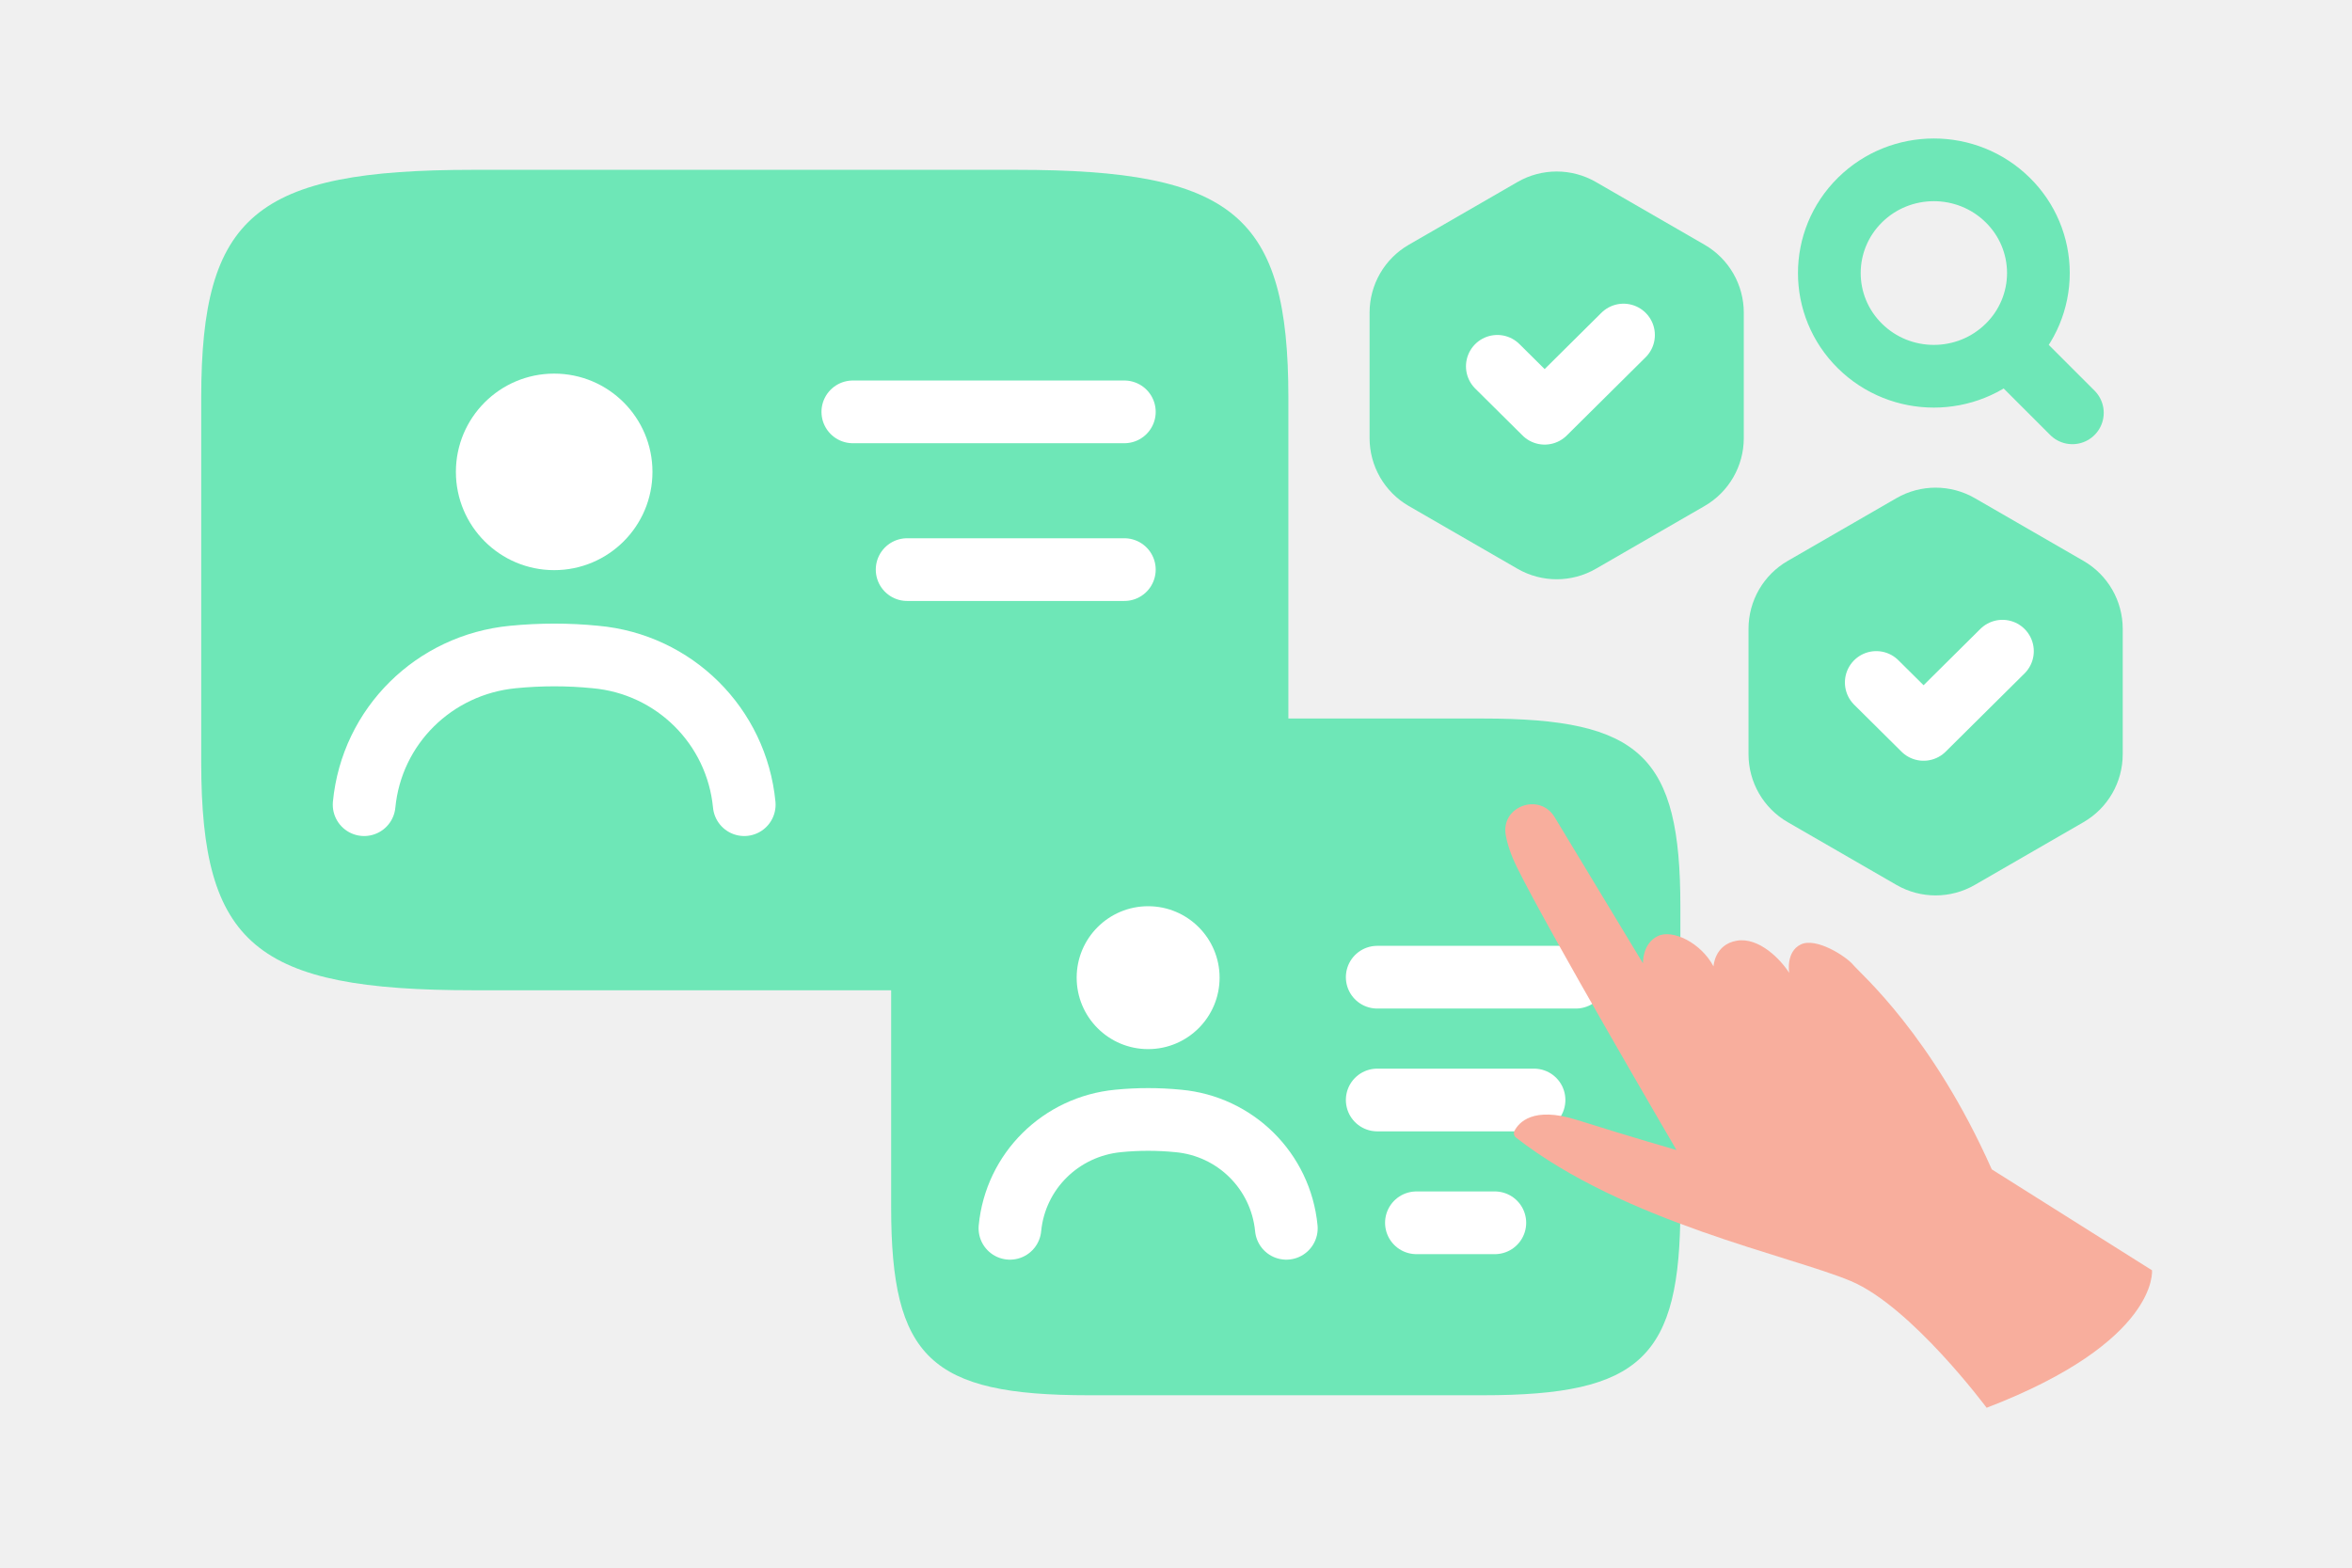
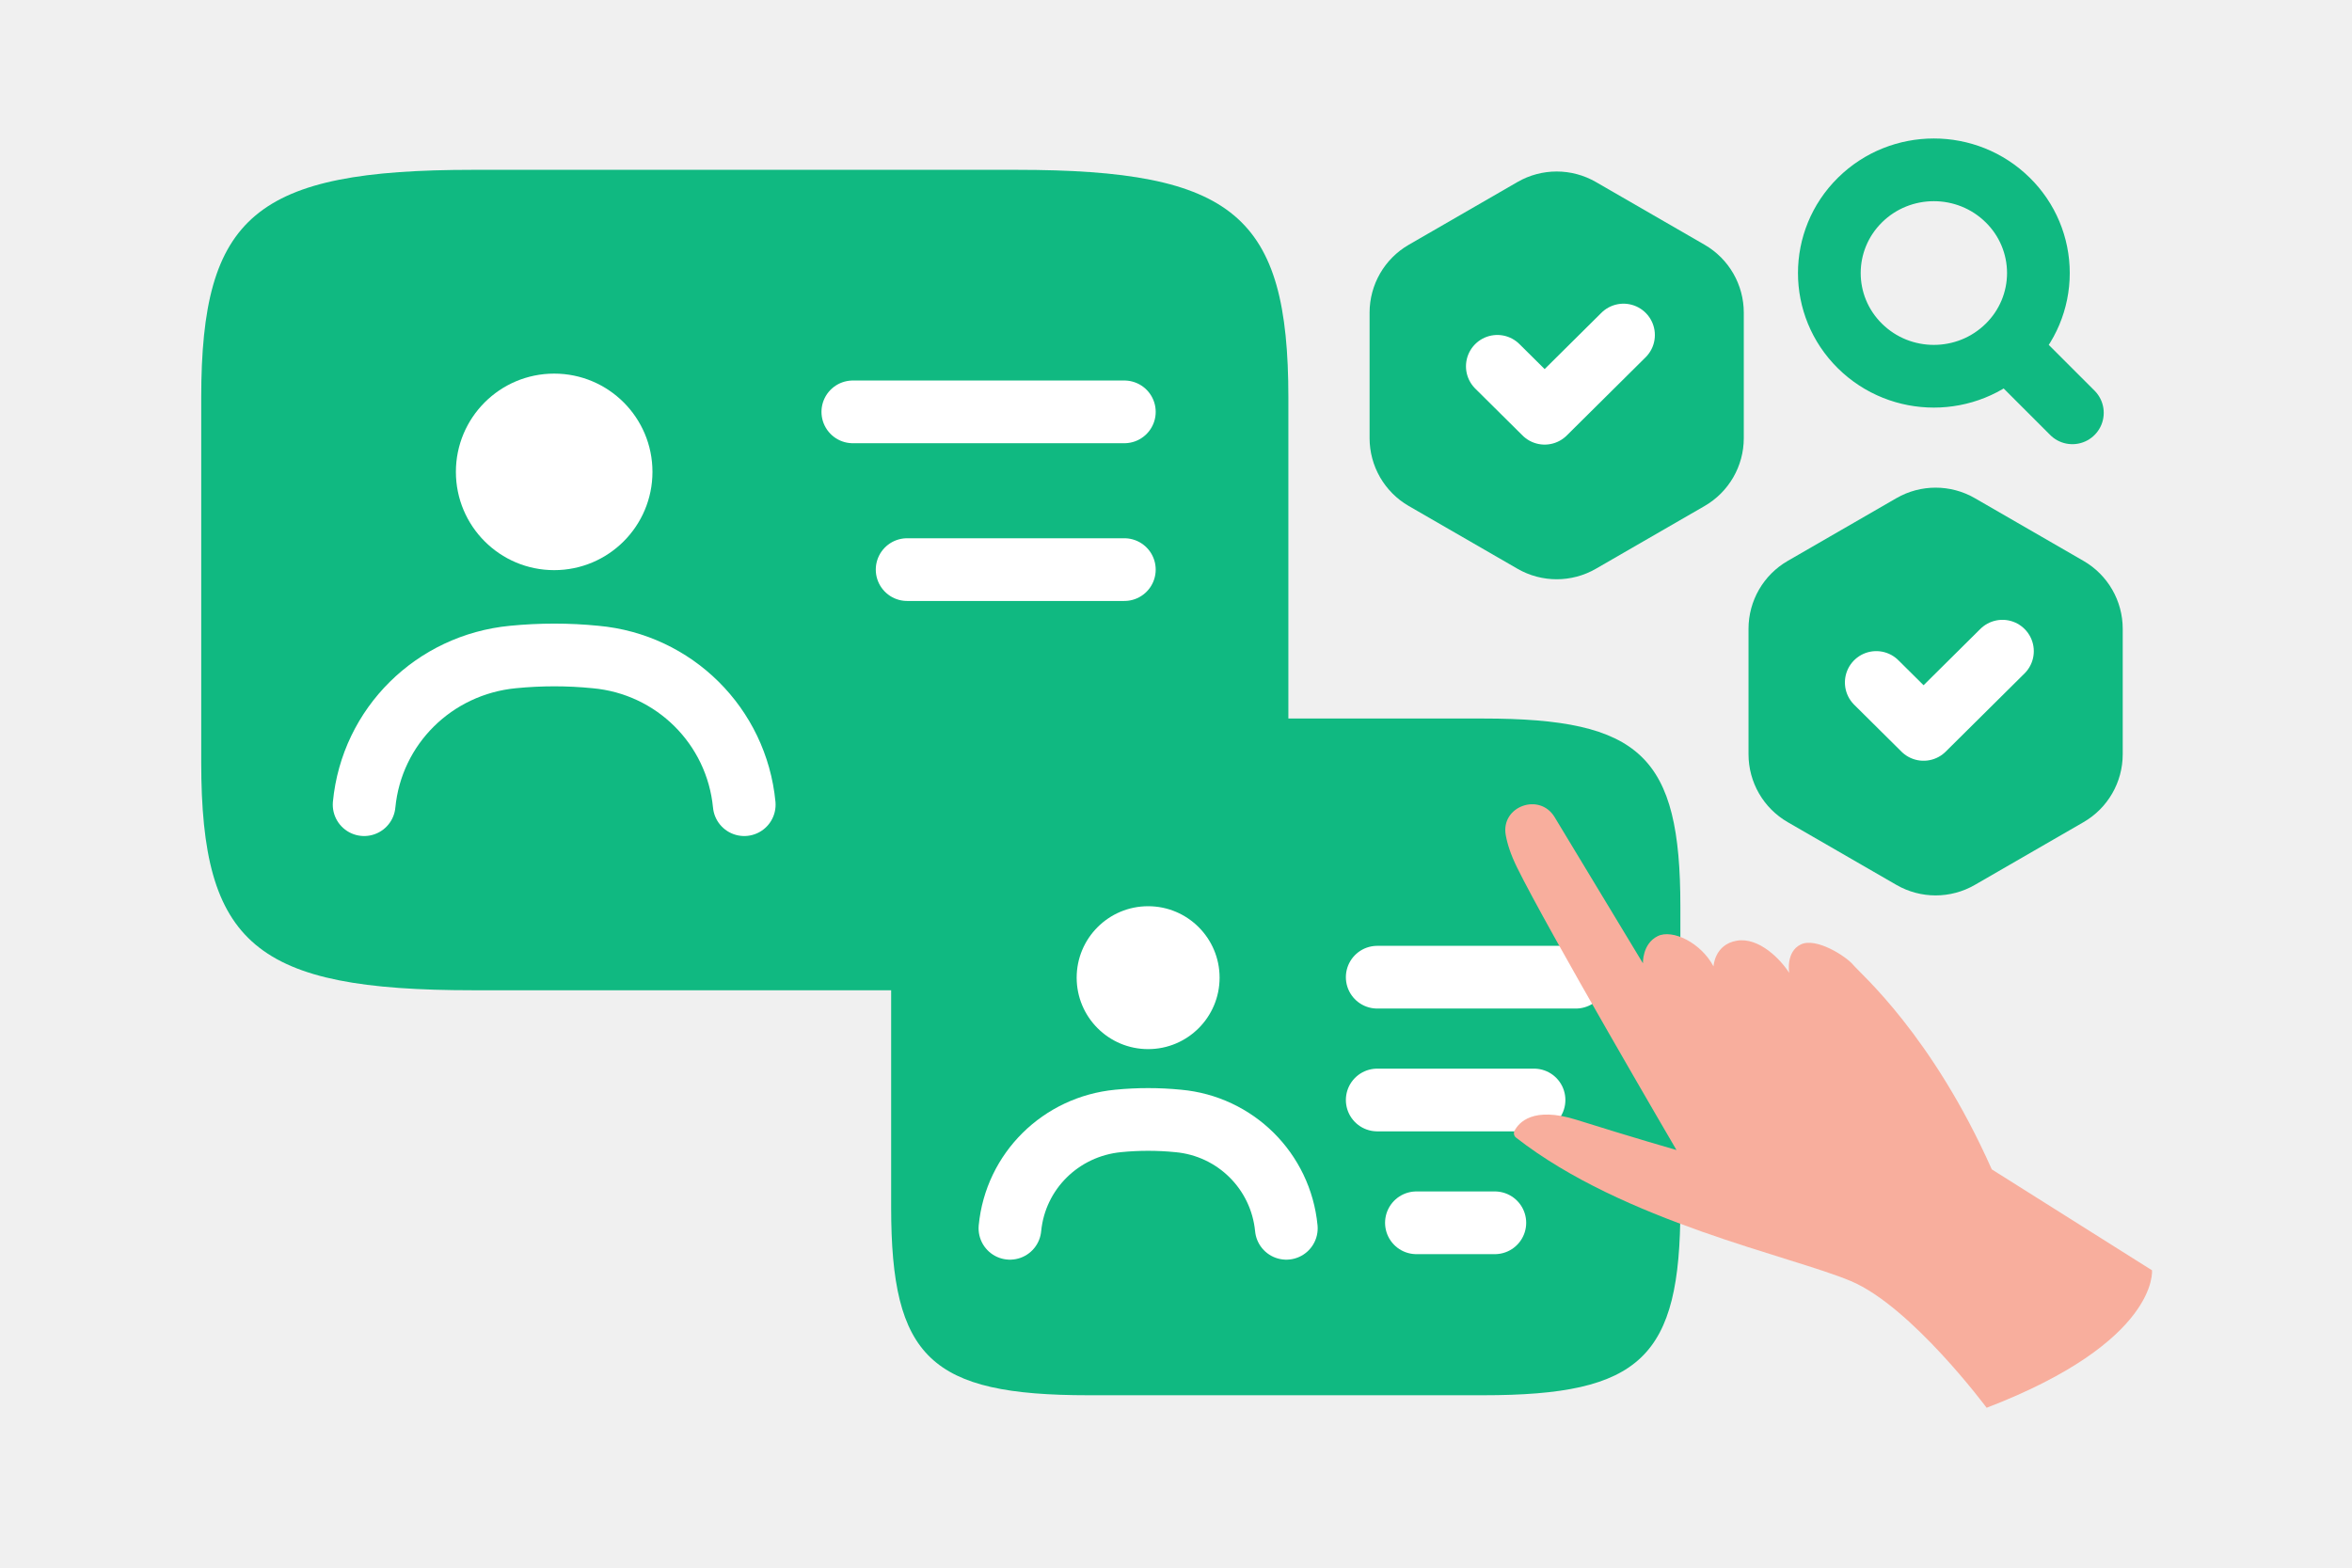
<svg xmlns="http://www.w3.org/2000/svg" width="900" height="600" viewBox="0 0 900 600" fill="none">
  <path fill="transparent" d="M0 0h900v600H0z" />
-   <path d="M389 379H181c-83.2 0-104-17.444-104-87.222V152.222C77 82.444 97.8 65 181 65h208c83.2 0 104 17.444 104 87.222v139.556C493 361.556 472.2 379 389 379z" fill="#6ee7b7" />
+   <path d="M389 379H181c-83.2 0-104-17.444-104-87.222V152.222C77 82.444 97.8 65 181 65h208c83.2 0 104 17.444 104 87.222v139.556C493 361.556 472.2 379 389 379z" fill="#10b981" />
  <path d="M326.341 157.634h103.892m-83.114 60.371h83.113m-41.556 83.114h41.557" stroke="#fff" stroke-width="24" stroke-linecap="round" stroke-linejoin="round" />
  <path d="M212.058 218.209c20.771 0 37.609-16.838 37.609-37.608 0-20.771-16.838-37.609-37.609-37.609s-37.609 16.838-37.609 37.609c0 20.77 16.838 37.608 37.609 37.608z" fill="#fff" />
  <path d="M284.784 307.971c-2.909-30.129-26.804-53.816-56.933-56.517-10.389-1.039-20.986-1.039-31.583 0-30.128 2.908-54.024 26.388-56.933 56.517" stroke="#fff" stroke-width="24" stroke-linecap="round" stroke-linejoin="round" />
-   <path d="M567.5 534h-151c-60.4 0-75.5-14.389-75.5-71.944V346.944C341 289.389 356.1 275 416.5 275h151c60.4 0 75.5 14.389 75.5 71.944v115.112C643 519.611 627.9 534 567.5 534z" fill="#6ee7b7" />
+   <path d="M567.5 534h-151c-60.4 0-75.5-14.389-75.5-71.944V346.944C341 289.389 356.1 275 416.5 275h151c60.4 0 75.5 14.389 75.5 71.944v115.112C643 519.611 627.9 534 567.5 534z" fill="#10b981" />
  <path d="M527 374h76m-76 47h60m-45 47h30" stroke="#fff" stroke-width="24" stroke-linecap="round" stroke-linejoin="round" />
  <path d="M439.335 401.528c15.103 0 27.346-12.243 27.346-27.346s-12.243-27.346-27.346-27.346c-15.102 0-27.346 12.243-27.346 27.346s12.244 27.346 27.346 27.346z" fill="#fff" />
  <path d="M492.215 470.109c-2.115-21.907-19.489-39.13-41.396-41.094a116.549 116.549 0 0 0-22.965 0c-21.907 2.115-39.282 19.187-41.397 41.094" stroke="#fff" stroke-width="24" stroke-linecap="round" stroke-linejoin="round" />
  <path d="M760.195 538.797s-28.787-38.733-51.977-48.503c-22.946-9.665-86.78-22.646-128.089-54.888a2.102 2.102 0 0 1-.595-2.617c1.644-3.176 7.066-9.422 23.68-4.222 21.616 6.804 38.301 11.584 38.301 11.584s-49.389-84.408-61.072-108.276c-2.308-4.71-3.637-8.758-4.267-12.282-1.959-10.992 12.942-16.401 18.713-6.84l33.789 55.935s-.315-7.432 5.632-10.398c5.631-2.791 16.579 2.512 21.371 11.585 0 0 .35-8.375 8.884-9.84 8.535-1.466 16.895 7.258 20.078 12.317 0 0-1.399-8.06 4.442-10.887 5.841-2.826 17.349 4.537 20.077 7.852 2.729 3.314 30.186 26.833 52.992 78.232l61.316 38.628s2.729 27.252-63.275 52.62z" fill="#F8AE9D" />
-   <path d="M580.671 69.66a30 30 0 0 1 30 0l41.594 24.015a30 30 0 0 1 15 25.981v48.029a30 30 0 0 1-15 25.981l-41.594 24.015a30 30 0 0 1-30 0l-41.595-24.015a30 30 0 0 1-15-25.981v-48.029a30 30 0 0 1 15-25.981l41.595-24.015z" fill="#6ee7b7" />
+   <path d="M580.671 69.66a30 30 0 0 1 30 0l41.594 24.015a30 30 0 0 1 15 25.981v48.029a30 30 0 0 1-15 25.981l-41.594 24.015a30 30 0 0 1-30 0l-41.595-24.015a30 30 0 0 1-15-25.981v-48.029a30 30 0 0 1 15-25.981l41.595-24.015z" fill="#10b981" />
  <path d="m621.24 128.227-30.176 29.935-18.106-17.961" stroke="#fff" stroke-width="24" stroke-linecap="round" stroke-linejoin="round" />
-   <path d="M725.671 190.66a30 30 0 0 1 30 0l41.594 24.015a30 30 0 0 1 15 25.981v48.029a30 30 0 0 1-15 25.981l-41.594 24.015a30 30 0 0 1-30 0l-41.595-24.015a30 30 0 0 1-15-25.981v-48.029a30 30 0 0 1 15-25.981l41.595-24.015z" fill="#6ee7b7" />
+   <path d="M725.671 190.66a30 30 0 0 1 30 0l41.594 24.015a30 30 0 0 1 15 25.981v48.029a30 30 0 0 1-15 25.981l-41.594 24.015a30 30 0 0 1-30 0l-41.595-24.015a30 30 0 0 1-15-25.981v-48.029a30 30 0 0 1 15-25.981l41.595-24.015z" fill="#10b981" />
  <path d="m766.24 249.227-30.177 29.935-18.105-17.961" stroke="#fff" stroke-width="24" stroke-linecap="round" stroke-linejoin="round" />
-   <path d="M711.711 132.425c15.631 15.433 40.935 15.433 56.566 0a39.12 39.12 0 0 0 0-55.85c-15.631-15.433-40.935-15.433-56.566 0-15.615 15.433-15.615 40.448 0 55.85M793 158l-25-25" stroke="#6ee7b7" stroke-width="24" stroke-linecap="round" stroke-linejoin="round" />
+   <path d="M711.711 132.425c15.631 15.433 40.935 15.433 56.566 0a39.12 39.12 0 0 0 0-55.85c-15.631-15.433-40.935-15.433-56.566 0-15.615 15.433-15.615 40.448 0 55.85M793 158l-25-25" stroke="#10b981" stroke-width="24" stroke-linecap="round" stroke-linejoin="round" />
</svg>
